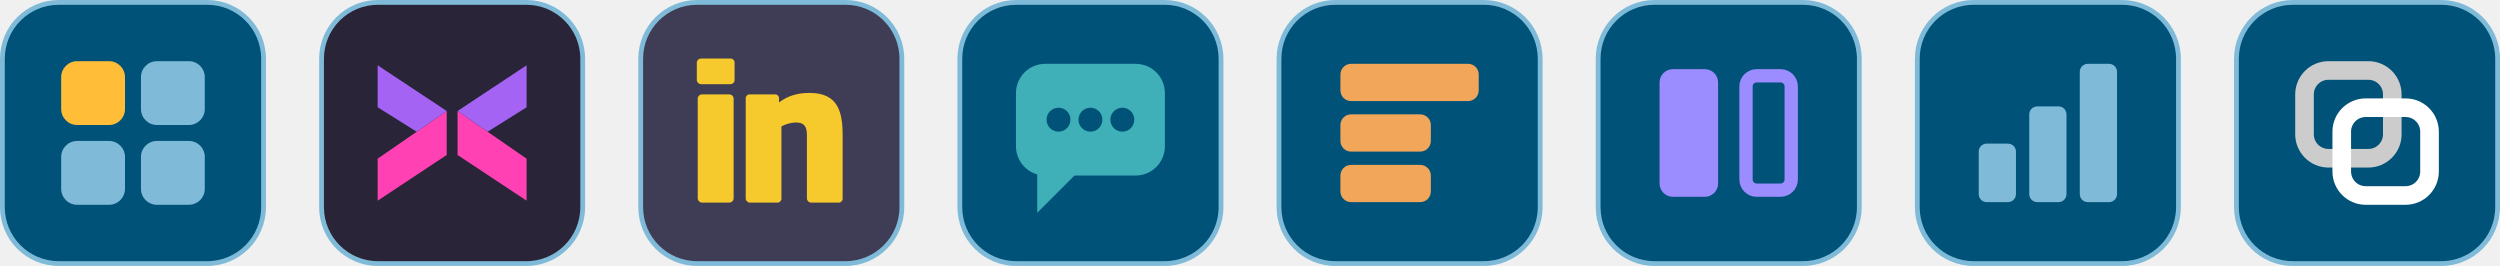
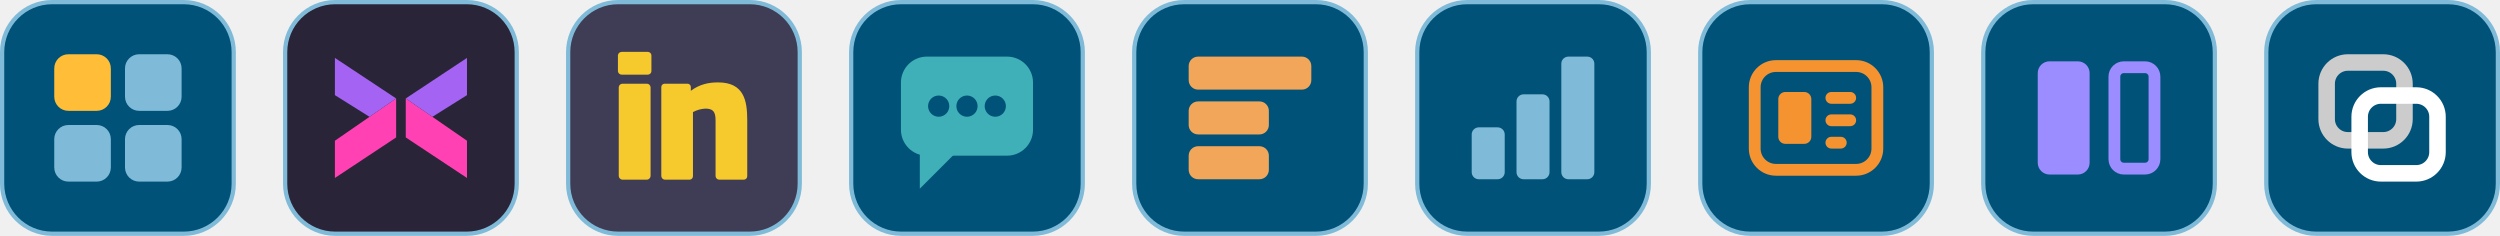
- <svg xmlns="http://www.w3.org/2000/svg" viewBox="0 0 940 100" width="1880" height="200">
+ <svg xmlns="http://www.w3.org/2000/svg" viewBox="0 0 1060 100" width="2120" height="200">
  <g transform="translate(0 0)">
    <rect x="0.9" y="0.9" width="98.2" height="98.2" rx="21.2" fill="#005278" stroke="#7FBBD8" stroke-width="1.8" />
    <rect x="23" y="23" width="24" height="24" rx="6" fill="#FFBD38" />
    <rect x="53" y="23" width="24" height="24" rx="6" fill="#7FBBD8" />
    <rect x="23" y="53" width="24" height="24" rx="6" fill="#7FBBD8" />
    <rect x="53" y="53" width="24" height="24" rx="6" fill="#7FBBD8" />
  </g>
  <g transform="translate(120 0)">
    <rect x="0.9" y="0.9" width="98.2" height="98.2" rx="21.2" fill="#2A2438" stroke="#7FBBD8" stroke-width="1.8" />
    <g transform="translate(22.00 24.55) scale(1.0182)">
      <g transform="translate(-777.5 -515)">
        <path d="M1050.836,303.307v15.511l25.494-16.88V285.7Z" transform="translate(-273.336 246.183)" fill="#FF41B4" />
        <path d="M1076.33,303.307v15.511l-25.494-16.88V285.7Z" transform="translate(-243.83 246.183)" fill="#FF41B4" />
        <path d="M1050.836.894V16.4l14.407,9.027,11.087-7.658Z" transform="translate(-273.336 514.106)" fill="#A463F2" />
        <path d="M1076.33.894V16.4l-14.408,9.027-11.086-7.658Z" transform="translate(-243.83 514.106)" fill="#A463F2" />
      </g>
    </g>
  </g>
  <g transform="translate(240 0)">
    <rect x="0.9" y="0.9" width="98.2" height="98.2" rx="21.2" fill="#3F3D56" stroke="#7FBBD8" stroke-width="1.8" />
    <g transform="translate(22 22) scale(0.571)">
      <g>
        <path d="M1540.04,922.1h-18.372a2.8,2.8,0,0,1-2.7-2.693V877.893c0-6.49-2.083-8.571-7.594-8.571a21.673,21.673,0,0,0-9.186,2.571V919.4a2.591,2.591,0,0,1-2.451,2.693H1481.37a2.8,2.8,0,0,1-2.695-2.693V853.281a2.456,2.456,0,0,1,2.45-2.449h17.024a2.456,2.456,0,0,1,2.451,2.449V856.1c6.492-4.9,13.351-6.244,20.209-6.244,19.23,0,21.681,13.469,21.681,28.041V919.4A2.59,2.59,0,0,1,1540.04,922.1Z" transform="translate(-1446.462 -827.198)" fill="#f6c92d" />
        <path d="M1473.7,847.656h-19.351a2.8,2.8,0,0,1-2.817-2.449v-12a2.8,2.8,0,0,1,2.817-2.449H1473.7a2.679,2.679,0,0,1,2.7,2.449v12A2.679,2.679,0,0,1,1473.7,847.656Zm-.611,78h-18.25a2.9,2.9,0,0,1-2.7-2.693v-66a2.786,2.786,0,0,1,2.7-2.571h18.25a2.785,2.785,0,0,1,2.694,2.571v66A2.9,2.9,0,0,1,1473.088,925.656Z" transform="translate(-1451.531 -830.758)" fill="#f6c92d" />
      </g>
    </g>
  </g>
  <g transform="translate(360 0)">
    <rect x="0.9" y="0.9" width="98.2" height="98.2" rx="21.2" fill="#005278" stroke="#7FBBD8" stroke-width="1.8" />
    <rect x="22" y="24" width="56" height="42" rx="11" fill="#40B0B8" />
    <path d="M30 64 L30 80 L46 64 Z" fill="#40B0B8" />
    <circle cx="38" cy="45" r="4.5" fill="#005278" />
    <circle cx="50" cy="45" r="4.5" fill="#005278" />
    <circle cx="62" cy="45" r="4.5" fill="#005278" />
  </g>
  <g transform="translate(480 0)">
    <rect x="0.9" y="0.9" width="98.2" height="98.2" rx="21.2" fill="#005278" stroke="#7FBBD8" stroke-width="1.8" />
    <rect x="24" y="24" width="52" height="14" rx="4" fill="#F2A65A" />
    <rect x="24" y="43" width="34" height="14" rx="4" fill="#F2A65A" />
    <rect x="24" y="62" width="34" height="14" rx="4" fill="#F2A65A" />
  </g>
  <g transform="translate(600 0)">
    <rect x="0.9" y="0.9" width="98.2" height="98.2" rx="21.2" fill="#005278" stroke="#7FBBD8" stroke-width="1.8" />
-     <rect x="24" y="26" width="22" height="48" rx="5" fill="#9B8CFF" />
-     <rect x="56.5" y="28.5" width="17" height="43" rx="4" fill="none" stroke="#9B8CFF" stroke-width="5" />
-   </g>
-   <g transform="translate(720 0)">
-     <rect x="0.9" y="0.9" width="98.2" height="98.2" rx="21.2" fill="#005278" stroke="#7FBBD8" stroke-width="1.8" />
    <rect x="24" y="54" width="14" height="22" rx="3" fill="#7FBBD8" />
    <rect x="43" y="40" width="14" height="36" rx="3" fill="#7FBBD8" />
    <rect x="62" y="24" width="14" height="52" rx="3" fill="#7FBBD8" />
  </g>
+   <g transform="translate(720 0)">
+     <rect x="0.9" y="0.9" width="98.2" height="98.2" rx="21.2" fill="#005278" stroke="#7FBBD8" stroke-width="1.8" />
+     <rect x="24" y="28" width="52" height="44" rx="9" fill="none" stroke="#F59331" stroke-width="5" />
+     <rect x="34" y="39" width="14" height="22" rx="3" fill="#F59331" />
+     <rect x="54" y="39" width="13" height="5" rx="2.5" fill="#F59331" />
+     <rect x="54" y="48.5" width="13" height="5" rx="2.5" fill="#F59331" />
+     <rect x="54" y="58" width="9" height="5" rx="2.5" fill="#F59331" />
+   </g>
  <g transform="translate(840 0)">
+     <rect x="0.9" y="0.9" width="98.2" height="98.2" rx="21.2" fill="#005278" stroke="#7FBBD8" stroke-width="1.8" />
+     <rect x="24" y="26" width="22" height="48" rx="5" fill="#9B8CFF" />
+     <rect x="56.5" y="28.5" width="17" height="43" rx="4" fill="none" stroke="#9B8CFF" stroke-width="5" />
+   </g>
+   <g transform="translate(960 0)">
    <rect x="0.9" y="0.9" width="98.2" height="98.2" rx="21.2" fill="#005278" stroke="#7FBBD8" stroke-width="1.8" />
    <rect x="26.5" y="26.5" width="33" height="33" rx="9" fill="none" stroke="#CCCCCC" stroke-width="7" />
    <rect x="40.5" y="40.5" width="33" height="33" rx="9" fill="none" stroke="#FFFFFF" stroke-width="7" />
  </g>
</svg>
